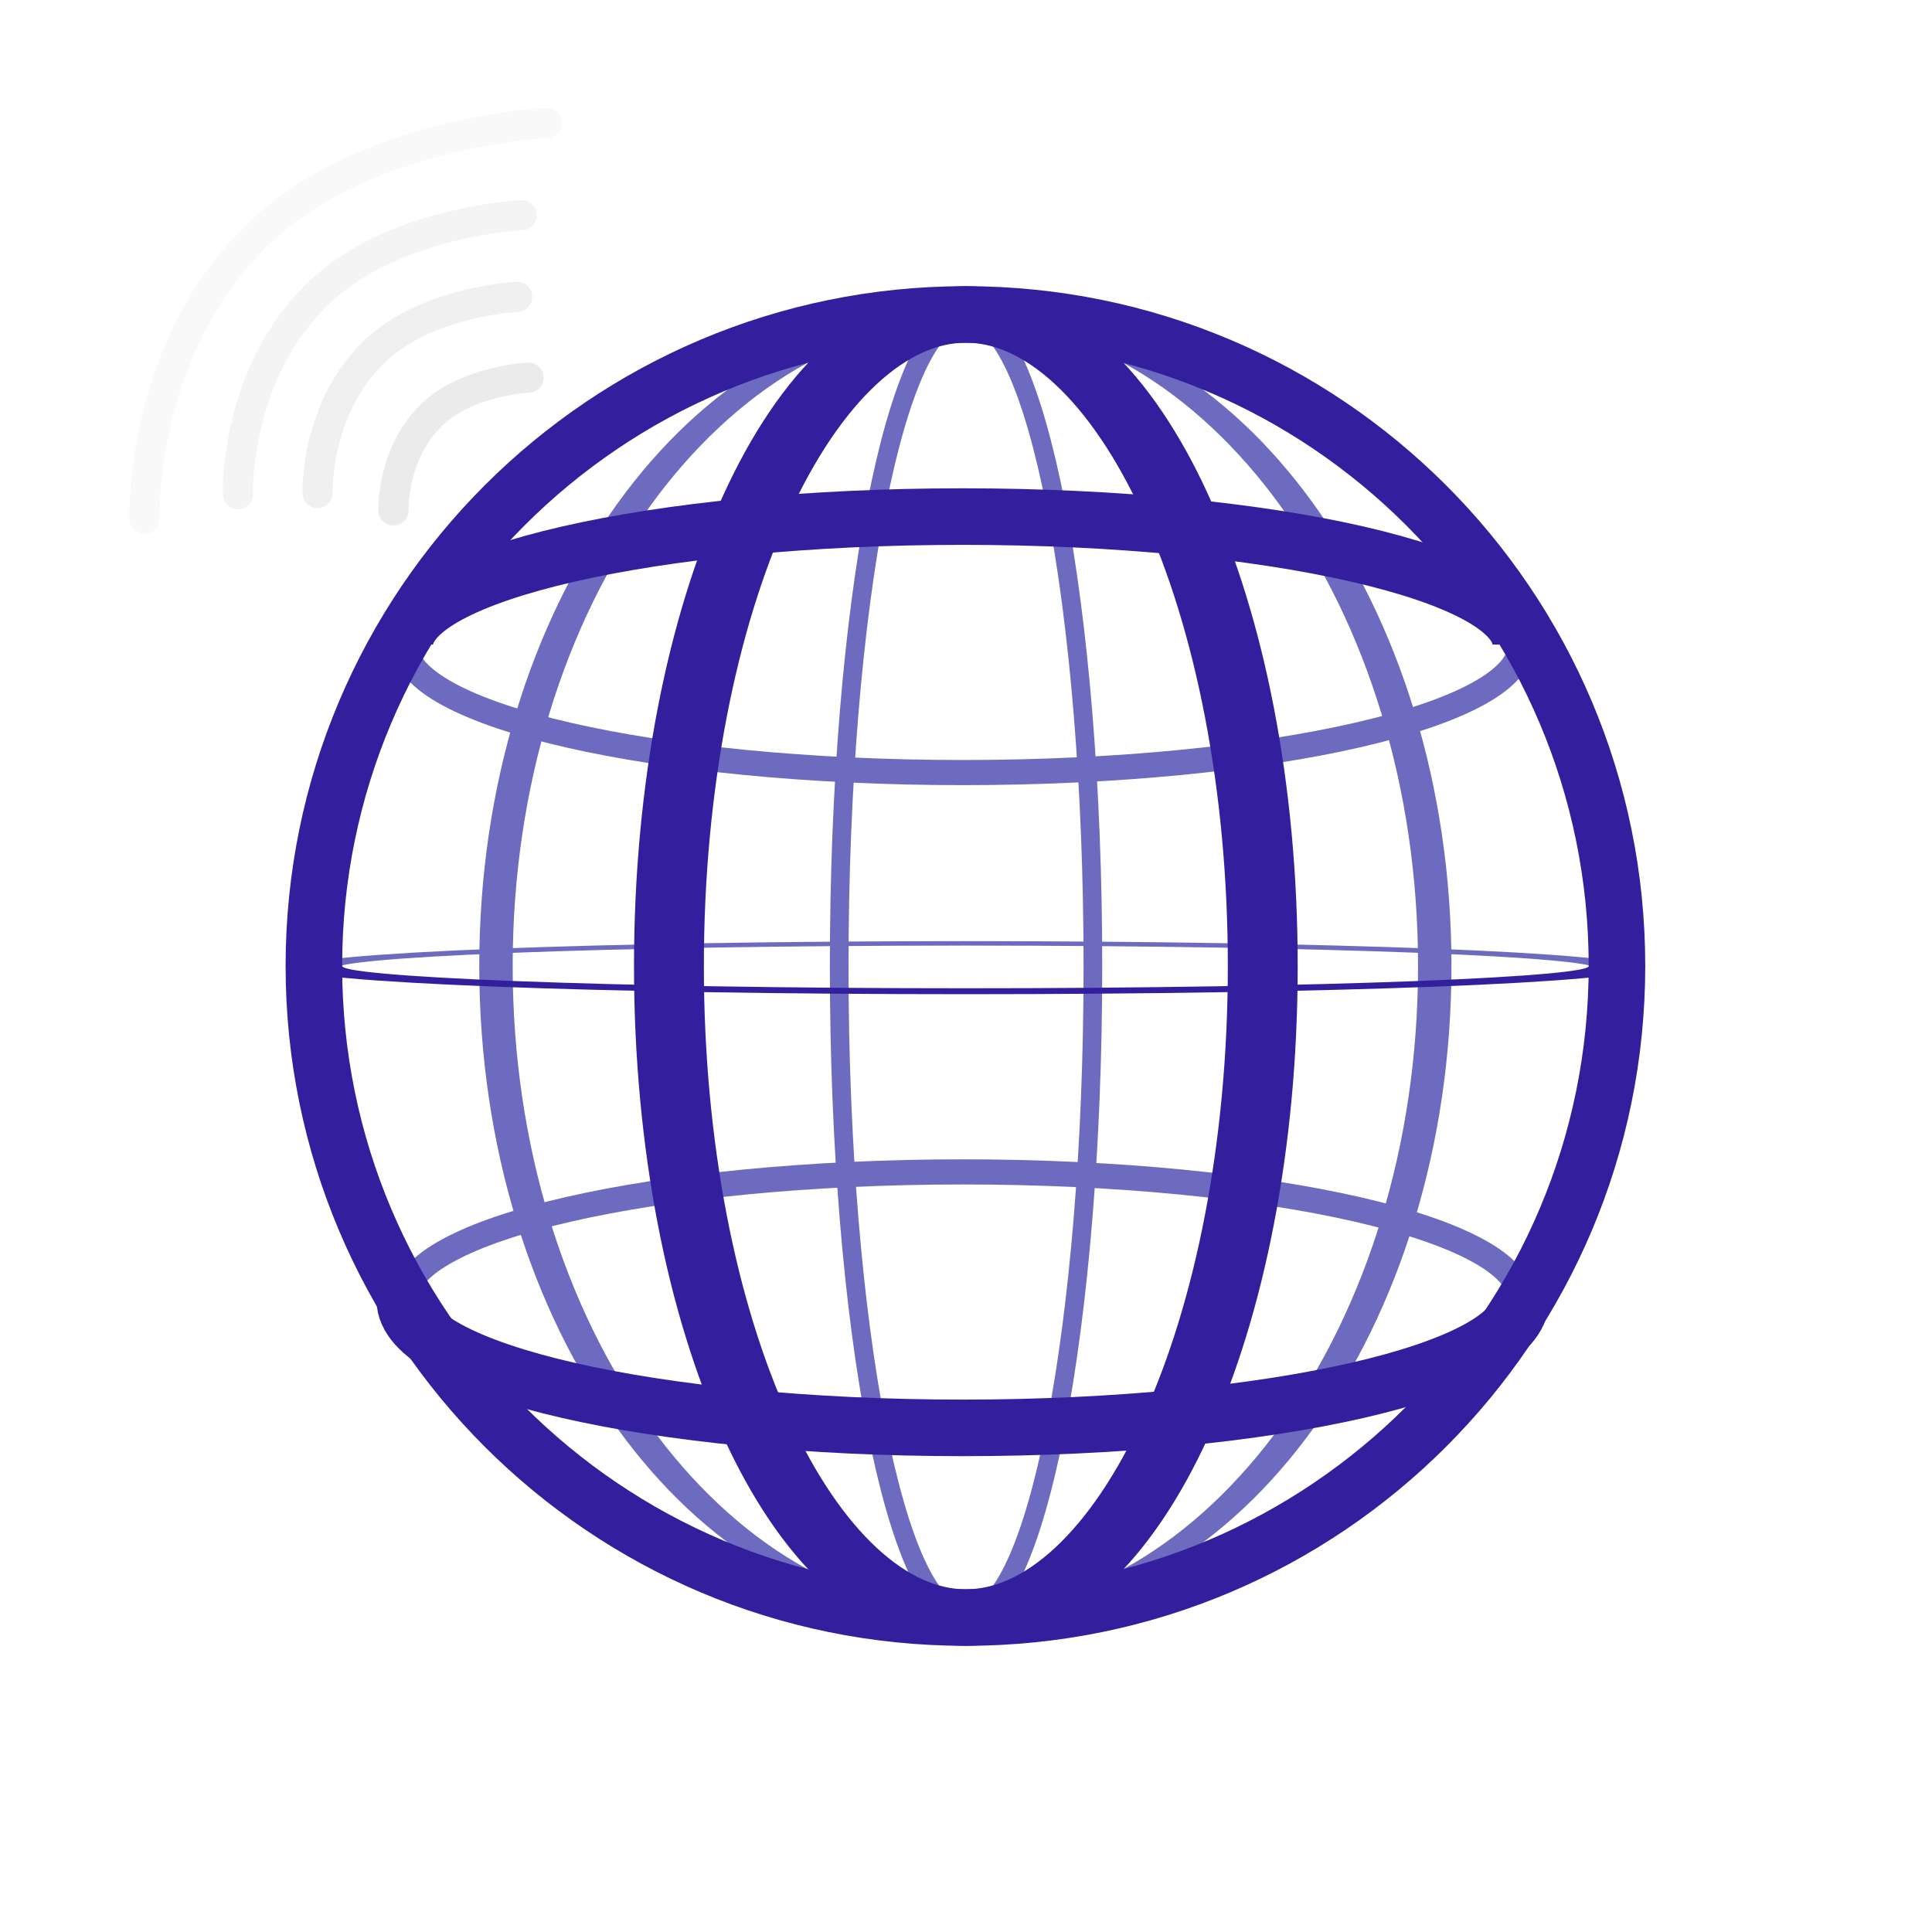
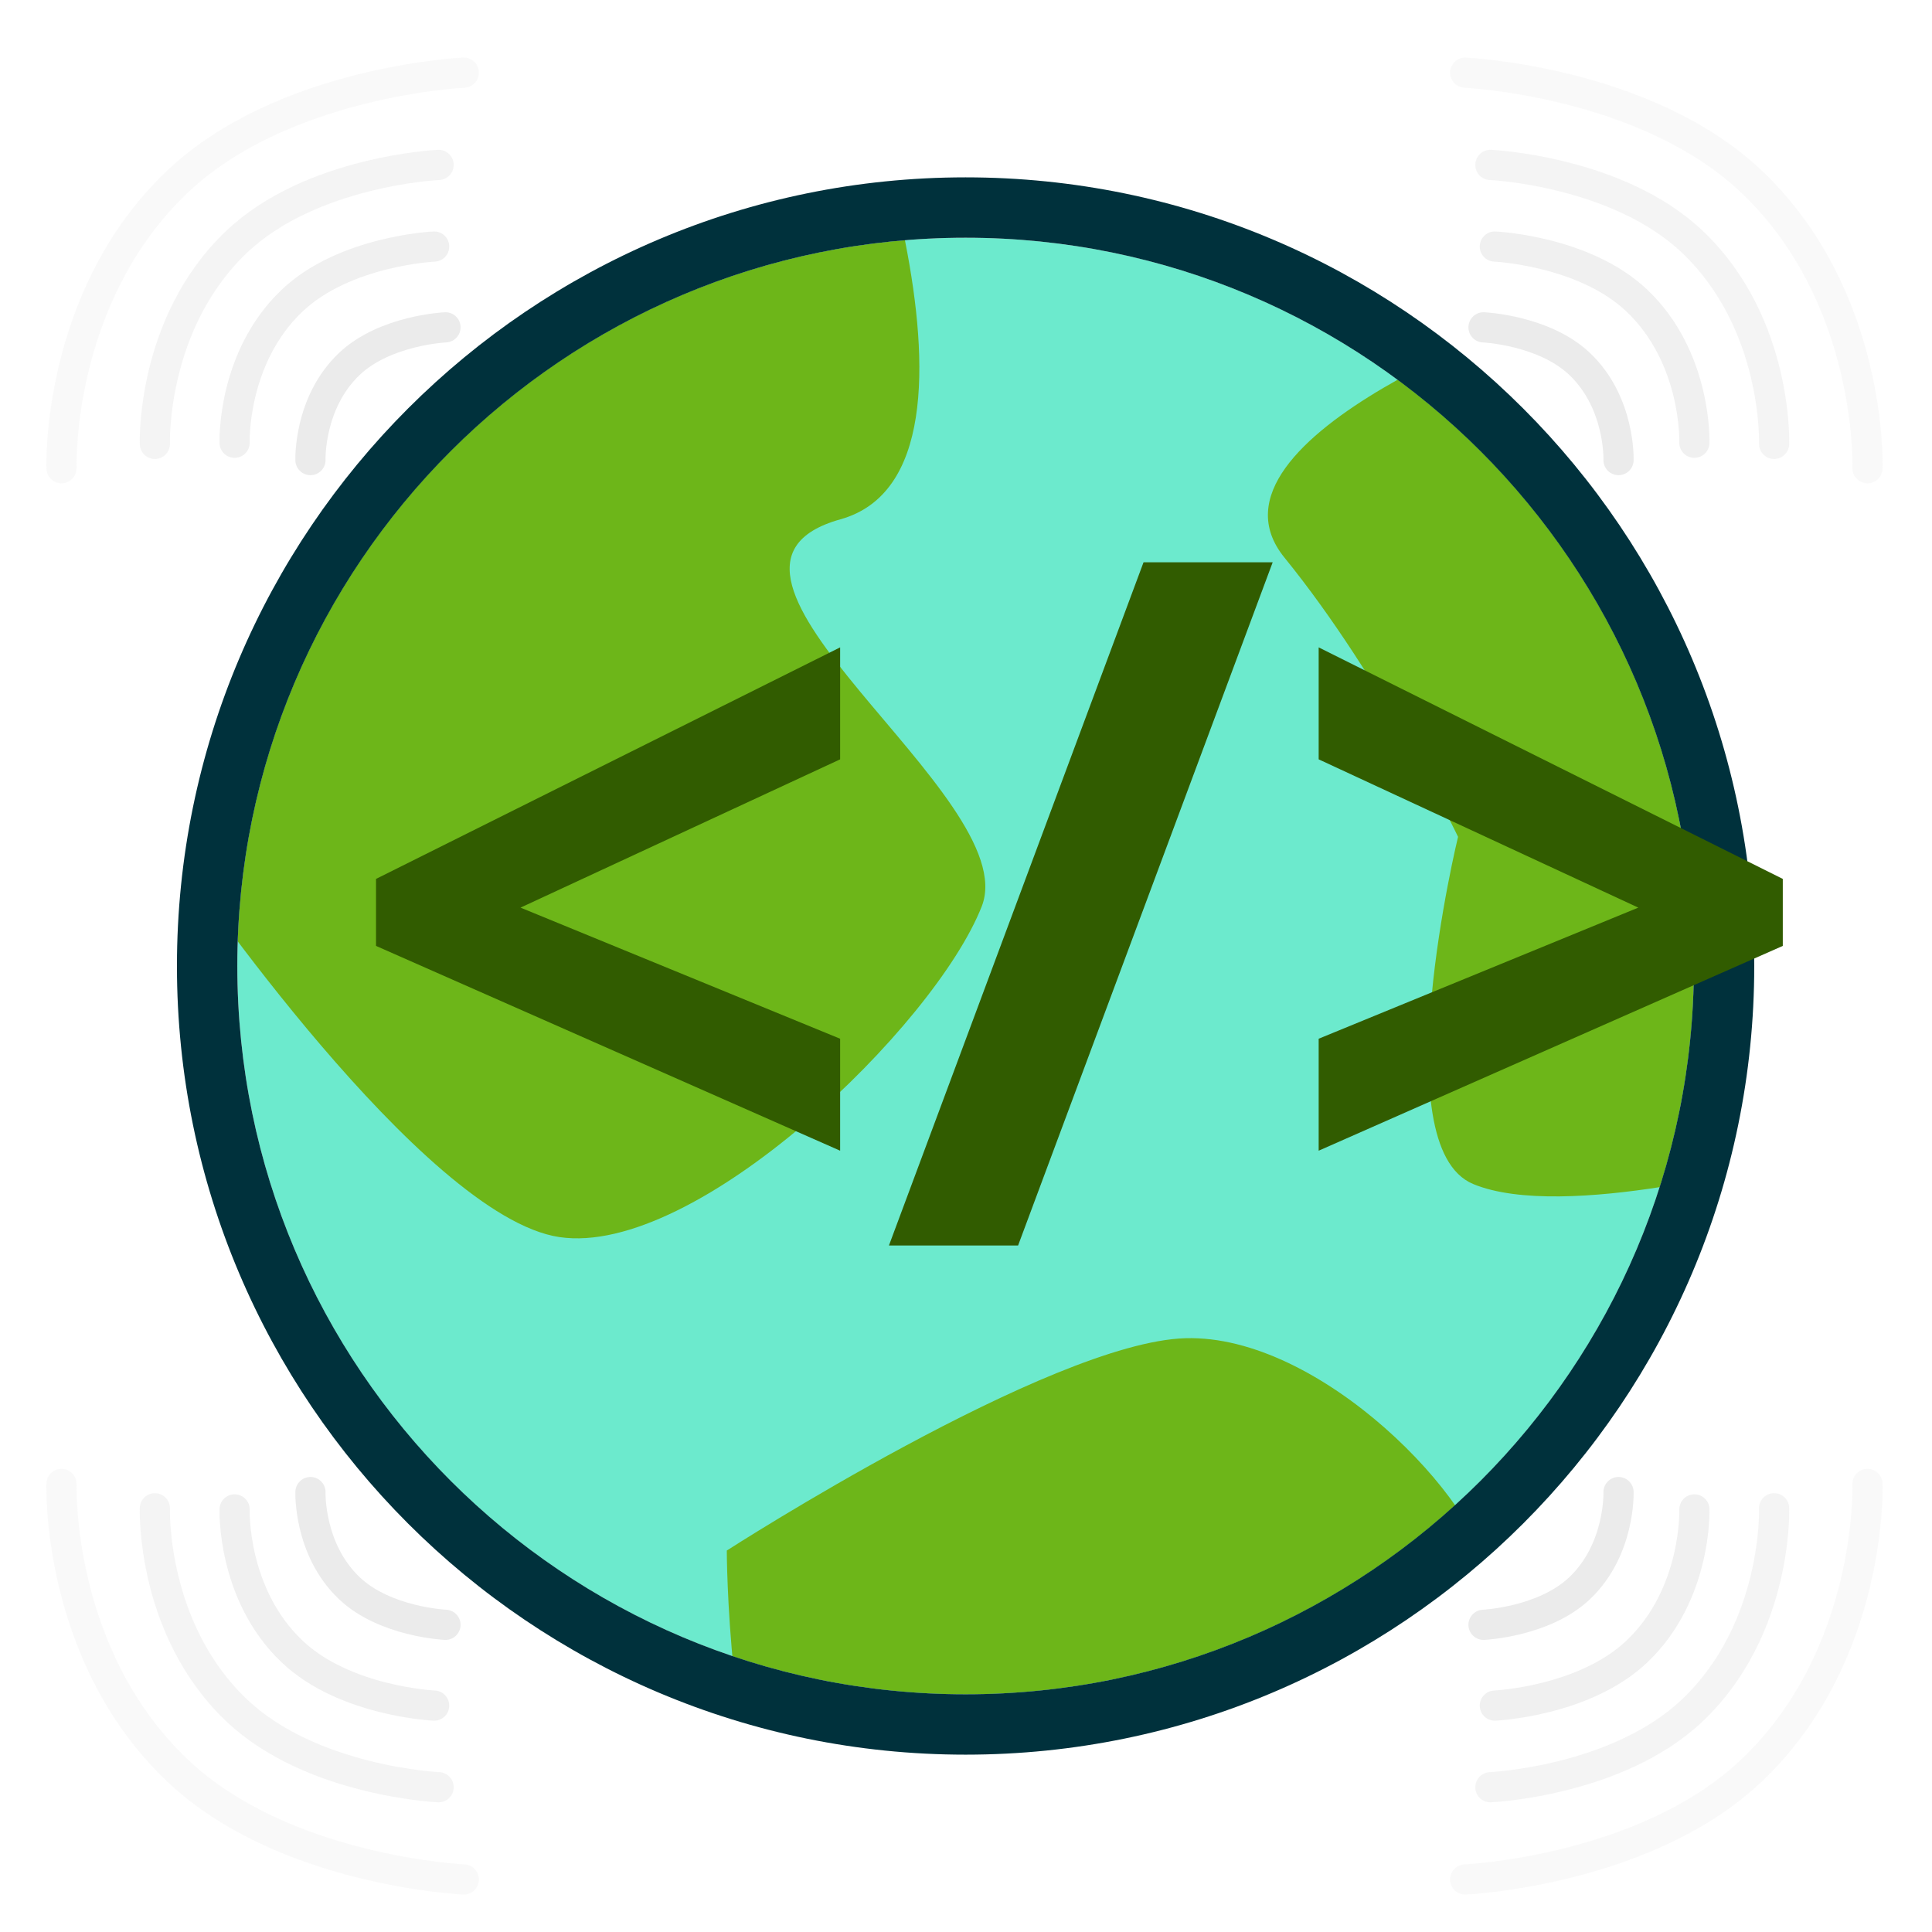
- <svg xmlns="http://www.w3.org/2000/svg" width="100%" height="100%" viewBox="0 0 256 256" version="1.1" xml:space="preserve" style="fill-rule:evenodd;clip-rule:evenodd;stroke-miterlimit:10;">
-   <g transform="matrix(1,0,0,1,-6144,0)">
-     <g id="Websites" transform="matrix(1.6,0,0,1.70667,-12093.5,-373.411)">
-       <rect x="11398.4" y="218.796" width="160" height="150" style="fill:none;" />
-       <clipPath id="_clip1">
-         <rect x="11398.4" y="218.796" width="160" height="150" />
-       </clipPath>
-       <g clip-path="url(#_clip1)">
-         <g>
-           <g transform="matrix(0.832797,0,0,0.832797,1919.22,49.1234)">
-             <g opacity="0.66">
-               <g transform="matrix(0.21381,0,0,0.269965,11425,226.304)">
-                 <ellipse cx="250" cy="250" rx="59" ry="225" style="fill:none;stroke:rgb(33,31,158);stroke-width:8.68px;" />
-               </g>
-               <g transform="matrix(0.791141,0,0,0.269965,11280.6,226.304)">
-                 <ellipse cx="250" cy="250" rx="59" ry="225" style="fill:none;stroke:rgb(33,31,158);stroke-width:4.2px;" />
-               </g>
-               <g transform="matrix(0.287963,0,0,0.269965,11406.4,226.304)">
-                 <path d="M56.4,139C56.4,163.4 142.7,183.2 249.1,183.2C355.5,183.2 441.8,163.4 441.8,139" style="fill:none;fill-rule:nonzero;stroke:rgb(33,31,158);stroke-width:8.68px;" />
-               </g>
-               <g transform="matrix(0.287963,0,0,0.269965,11406.4,226.304)">
-                 <path d="M56.4,365.3C56.4,340.9 142.7,321.1 249.1,321.1C355.5,321.1 441.8,340.9 441.8,365.3" style="fill:none;fill-rule:nonzero;stroke:rgb(33,31,158);stroke-width:8.68px;" />
-               </g>
-               <g transform="matrix(1.85066e-18,-0.0283347,-0.287963,-1.65306e-17,11550.4,301.12)">
-                 <path d="M250,25C295.809,25 333,125.819 333,250C333,374.181 295.809,475 250,475" style="fill:none;stroke:rgb(33,31,158);stroke-width:14.66px;" />
-               </g>
+ <svg xmlns="http://www.w3.org/2000/svg" width="100%" height="100%" viewBox="0 0 256 256" version="1.1" xml:space="preserve" style="fill-rule:evenodd;clip-rule:evenodd;stroke-linecap:round;stroke-linejoin:round;stroke-miterlimit:1.5;">
+   <g transform="matrix(1,0,0,1,-6912,0)">
+     <g transform="matrix(1.6,0,0,1.70667,-11325.5,-373.411)">
+       <rect id="websites" x="11398.4" y="218.796" width="160" height="150" style="fill:none;" />
+       <g id="websites1">
+         <g transform="matrix(0.625,0,0,0.585937,7068.56,220.327)">
+           <circle cx="7055.75" cy="125.386" r="96.5" style="fill:rgb(108,234,205);" />
+           <clipPath id="_clip1">
+             <circle cx="7055.75" cy="125.386" r="96.5" />
+           </clipPath>
+           <g clip-path="url(#_clip1)">
+             <g transform="matrix(1,0,0,1,12.7526,-16.6137)">
+               <path d="M7121.25,54.886C7121.25,54.886 7072.25,71.886 7085.25,87.886C7098.25,103.886 7108.25,124.886 7108.25,124.886C7108.25,124.886 7098.25,165.886 7110.25,170.886C7122.25,175.886 7151.25,167.886 7151.25,167.886C7151.25,167.886 7155.25,122.886 7152.25,97.886C7149.25,72.886 7121.25,54.886 7121.25,54.886Z" style="fill:rgb(109,182,25);" />
+             </g>
+             <g transform="matrix(-1.33878,-0.605509,-0.412094,0.911141,16595.5,4289.73)">
+               <path d="M7130.1,27.886C7130.1,27.886 7097.43,73.886 7110.43,89.886C7123.43,105.886 7084.98,113.272 7084.43,128.886C7083.84,145.886 7094.85,186.886 7106.85,191.886C7118.85,196.886 7151.25,167.886 7151.25,167.886C7151.25,167.886 7155.25,122.886 7152.25,97.886C7149.25,72.886 7130.1,27.886 7130.1,27.886Z" style="fill:rgb(109,182,25);" />
+             </g>
+             <g transform="matrix(-1.43829,0.300489,-0.128785,-0.616433,17331.3,-1842.54)">
+               <path d="M7130.1,27.886C7130.1,27.886 7097.43,73.886 7110.43,89.886C7123.43,105.886 7084.98,113.272 7084.43,128.886C7083.84,145.886 7094.85,186.886 7106.85,191.886C7118.85,196.886 7151.25,167.886 7151.25,167.886C7151.25,167.886 7155.25,122.886 7152.25,97.886C7149.25,72.886 7130.1,27.886 7130.1,27.886Z" style="fill:rgb(109,182,25);" />
            </g>
          </g>
-           <g transform="matrix(0.832797,0,0,0.832797,1919.22,49.1234)">
-             <g transform="matrix(0.287963,0,0,0.269965,11406.4,226.304)">
-               <circle cx="250" cy="250" r="225" style="fill:none;stroke:rgb(51,31,158);stroke-width:19.53px;" />
-             </g>
-             <g transform="matrix(0.355734,0,0,0.269965,11389.5,226.304)">
-               <ellipse cx="250" cy="250" rx="83" ry="225" style="fill:none;stroke:rgb(51,31,158);stroke-width:19.53px;" />
-             </g>
-             <g transform="matrix(1.85066e-18,0.0283347,-0.287963,1.65306e-17,11550.4,286.712)">
-               <path d="M250,25C295.809,25 333,125.819 333,250C333,374.181 295.809,475 250,475" style="fill:none;stroke:rgb(51,31,158);stroke-width:19.53px;" />
-             </g>
-             <g transform="matrix(0.287963,0,0,0.269965,11406.4,226.304)">
-               <path d="M441.8,365.3C441.8,389.7 355.5,409.5 249.1,409.5C142.7,409.5 56.4,389.7 56.4,365.3" style="fill:none;fill-rule:nonzero;stroke:rgb(51,31,158);stroke-width:19.53px;" />
-             </g>
-             <g transform="matrix(0.287963,0,0,0.269965,11406.4,226.304)">
-               <path d="M441.8,139C441.8,114.6 355.5,94.8 249.1,94.8C142.7,94.8 56.4,114.6 56.4,139" style="fill:none;fill-rule:nonzero;stroke:rgb(51,31,158);stroke-width:19.53px;" />
-             </g>
+           <path d="M7055.75,20.886C7113.43,20.886 7160.25,67.711 7160.25,125.386C7160.25,183.061 7113.43,229.886 7055.75,229.886C6998.08,229.886 6951.25,183.061 6951.25,125.386C6951.25,67.711 6998.08,20.886 7055.75,20.886ZM7055.75,28.886C7002.49,28.886 6959.25,72.126 6959.25,125.386C6959.25,178.646 7002.49,221.886 7055.75,221.886C7109.01,221.886 7152.25,178.646 7152.25,125.386C7152.25,72.126 7109.01,28.886 7055.75,28.886Z" style="fill:rgb(0,49,60);" />
+         </g>
+         <g transform="matrix(0.611159,0,0,0.572962,8140.95,221.125)">
+           <g transform="matrix(129.679,0,0,129.679,5549.81,164.703)">
+                     </g>
+           <text x="5375.39px" y="164.703px" style="font-family:'Dosis-ExtraBold', 'Dosis';font-weight:800;font-size:129.679px;fill:rgb(49,92,0);">&lt;/&gt;</text>
+         </g>
+         <g transform="matrix(1,0,0,1,-6.87504,-3.90624)">
+           <g transform="matrix(0.210943,-0.0121713,0.0129827,0.197759,10126.1,317.735)">
+             <path d="M6181.19,80.5C6181.19,80.5 6181.79,58.067 6198.68,43.862C6213.43,31.453 6237.19,31.833 6237.19,31.833" style="fill:none;stroke:rgb(235,235,235);stroke-width:11.83px;" />
+           </g>
+           <g transform="matrix(0.311776,-0.0179892,0.0191885,0.29229,9496.05,344.741)">
+             <path d="M6181.19,80.5C6181.19,80.5 6181.79,58.067 6198.68,43.862C6213.43,31.453 6237.19,31.833 6237.19,31.833" style="fill:none;stroke:rgb(235,235,235);stroke-opacity:0.75;stroke-width:8px;" />
+           </g>
+           <g transform="matrix(0.4433,-0.0255781,0.0272833,0.415593,8675.82,381.811)">
+             <path d="M6181.19,80.5C6181.19,80.5 6181.79,58.067 6198.68,43.862C6213.43,31.453 6237.19,31.833 6237.19,31.833" style="fill:none;stroke:rgb(235,235,235);stroke-opacity:0.5;stroke-width:5.63px;" />
+           </g>
+           <g transform="matrix(0.628562,-0.0362676,0.0386854,0.589277,7522.03,435.793)">
+             <path d="M6181.19,80.5C6181.19,80.5 6181.79,58.067 6198.68,43.862C6213.43,31.453 6237.19,31.833 6237.19,31.833" style="fill:none;stroke:rgb(235,235,235);stroke-opacity:0.25;stroke-width:3.97px;" />
          </g>
        </g>
-         <g>
+         <g transform="matrix(1,0,0,-1,-6.87504,593.06)">
          <g transform="matrix(0.210943,-0.0121713,0.0129827,0.197759,10126.1,317.735)">
-             <path d="M6181.19,80.5C6181.19,80.5 6181.79,58.067 6198.68,43.862C6213.43,31.453 6237.19,31.833 6237.19,31.833" style="fill:none;stroke:rgb(235,235,235);stroke-width:11.83px;stroke-linecap:round;stroke-linejoin:round;stroke-miterlimit:1.5;" />
+             <path d="M6181.19,80.5C6181.19,80.5 6181.79,58.067 6198.68,43.862C6213.43,31.453 6237.19,31.833 6237.19,31.833" style="fill:none;stroke:rgb(235,235,235);stroke-width:11.83px;" />
          </g>
          <g transform="matrix(0.311776,-0.0179892,0.0191885,0.29229,9496.05,344.741)">
-             <path d="M6181.19,80.5C6181.19,80.5 6181.79,58.067 6198.68,43.862C6213.43,31.453 6237.19,31.833 6237.19,31.833" style="fill:none;stroke:rgb(235,235,235);stroke-opacity:0.75;stroke-width:8px;stroke-linecap:round;stroke-linejoin:round;stroke-miterlimit:1.5;" />
+             <path d="M6181.19,80.5C6181.19,80.5 6181.79,58.067 6198.68,43.862C6213.43,31.453 6237.19,31.833 6237.19,31.833" style="fill:none;stroke:rgb(235,235,235);stroke-opacity:0.75;stroke-width:8px;" />
          </g>
          <g transform="matrix(0.4433,-0.0255781,0.0272833,0.415593,8675.82,381.811)">
-             <path d="M6181.19,80.5C6181.19,80.5 6181.79,58.067 6198.68,43.862C6213.43,31.453 6237.19,31.833 6237.19,31.833" style="fill:none;stroke:rgb(235,235,235);stroke-opacity:0.5;stroke-width:5.63px;stroke-linecap:round;stroke-linejoin:round;stroke-miterlimit:1.5;" />
+             <path d="M6181.19,80.5C6181.19,80.5 6181.79,58.067 6198.68,43.862C6213.43,31.453 6237.19,31.833 6237.19,31.833" style="fill:none;stroke:rgb(235,235,235);stroke-opacity:0.5;stroke-width:5.63px;" />
          </g>
          <g transform="matrix(0.628562,-0.0362676,0.0386854,0.589277,7522.03,435.793)">
-             <path d="M6181.19,80.5C6181.19,80.5 6181.79,58.067 6198.68,43.862C6213.43,31.453 6237.19,31.833 6237.19,31.833" style="fill:none;stroke:rgb(235,235,235);stroke-opacity:0.25;stroke-width:3.97px;stroke-linecap:round;stroke-linejoin:round;stroke-miterlimit:1.5;" />
+             <path d="M6181.19,80.5C6181.19,80.5 6181.79,58.067 6198.68,43.862C6213.43,31.453 6237.19,31.833 6237.19,31.833" style="fill:none;stroke:rgb(235,235,235);stroke-opacity:0.25;stroke-width:3.97px;" />
+           </g>
+         </g>
+         <g transform="matrix(-1,0,0,1,22963.5,-3.90624)">
+           <g transform="matrix(0.210943,-0.0121713,0.0129827,0.197759,10126.1,317.735)">
+             <path d="M6181.19,80.5C6181.19,80.5 6181.79,58.067 6198.68,43.862C6213.43,31.453 6237.19,31.833 6237.19,31.833" style="fill:none;stroke:rgb(235,235,235);stroke-width:11.83px;" />
+           </g>
+           <g transform="matrix(0.311776,-0.0179892,0.0191885,0.29229,9496.05,344.741)">
+             <path d="M6181.19,80.5C6181.19,80.5 6181.79,58.067 6198.68,43.862C6213.43,31.453 6237.19,31.833 6237.19,31.833" style="fill:none;stroke:rgb(235,235,235);stroke-opacity:0.75;stroke-width:8px;" />
+           </g>
+           <g transform="matrix(0.4433,-0.0255781,0.0272833,0.415593,8675.82,381.811)">
+             <path d="M6181.19,80.5C6181.19,80.5 6181.79,58.067 6198.68,43.862C6213.43,31.453 6237.19,31.833 6237.19,31.833" style="fill:none;stroke:rgb(235,235,235);stroke-opacity:0.5;stroke-width:5.63px;" />
+           </g>
+           <g transform="matrix(0.628562,-0.0362676,0.0386854,0.589277,7522.03,435.793)">
+             <path d="M6181.19,80.5C6181.19,80.5 6181.79,58.067 6198.68,43.862C6213.43,31.453 6237.19,31.833 6237.19,31.833" style="fill:none;stroke:rgb(235,235,235);stroke-opacity:0.25;stroke-width:3.97px;" />
+           </g>
+         </g>
+         <g transform="matrix(-1,0,0,-1,22963.5,593.06)">
+           <g transform="matrix(0.210943,-0.0121713,0.0129827,0.197759,10126.1,317.735)">
+             <path d="M6181.19,80.5C6181.19,80.5 6181.79,58.067 6198.68,43.862C6213.43,31.453 6237.19,31.833 6237.19,31.833" style="fill:none;stroke:rgb(235,235,235);stroke-width:11.83px;" />
+           </g>
+           <g transform="matrix(0.311776,-0.0179892,0.0191885,0.29229,9496.05,344.741)">
+             <path d="M6181.19,80.5C6181.19,80.5 6181.79,58.067 6198.68,43.862C6213.43,31.453 6237.19,31.833 6237.19,31.833" style="fill:none;stroke:rgb(235,235,235);stroke-opacity:0.75;stroke-width:8px;" />
+           </g>
+           <g transform="matrix(0.4433,-0.0255781,0.0272833,0.415593,8675.82,381.811)">
+             <path d="M6181.19,80.5C6181.19,80.5 6181.79,58.067 6198.68,43.862C6213.43,31.453 6237.19,31.833 6237.19,31.833" style="fill:none;stroke:rgb(235,235,235);stroke-opacity:0.5;stroke-width:5.63px;" />
+           </g>
+           <g transform="matrix(0.628562,-0.0362676,0.0386854,0.589277,7522.03,435.793)">
+             <path d="M6181.19,80.5C6181.19,80.5 6181.79,58.067 6198.68,43.862C6213.43,31.453 6237.19,31.833 6237.19,31.833" style="fill:none;stroke:rgb(235,235,235);stroke-opacity:0.25;stroke-width:3.97px;" />
          </g>
        </g>
      </g>
    </g>
  </g>
</svg>
